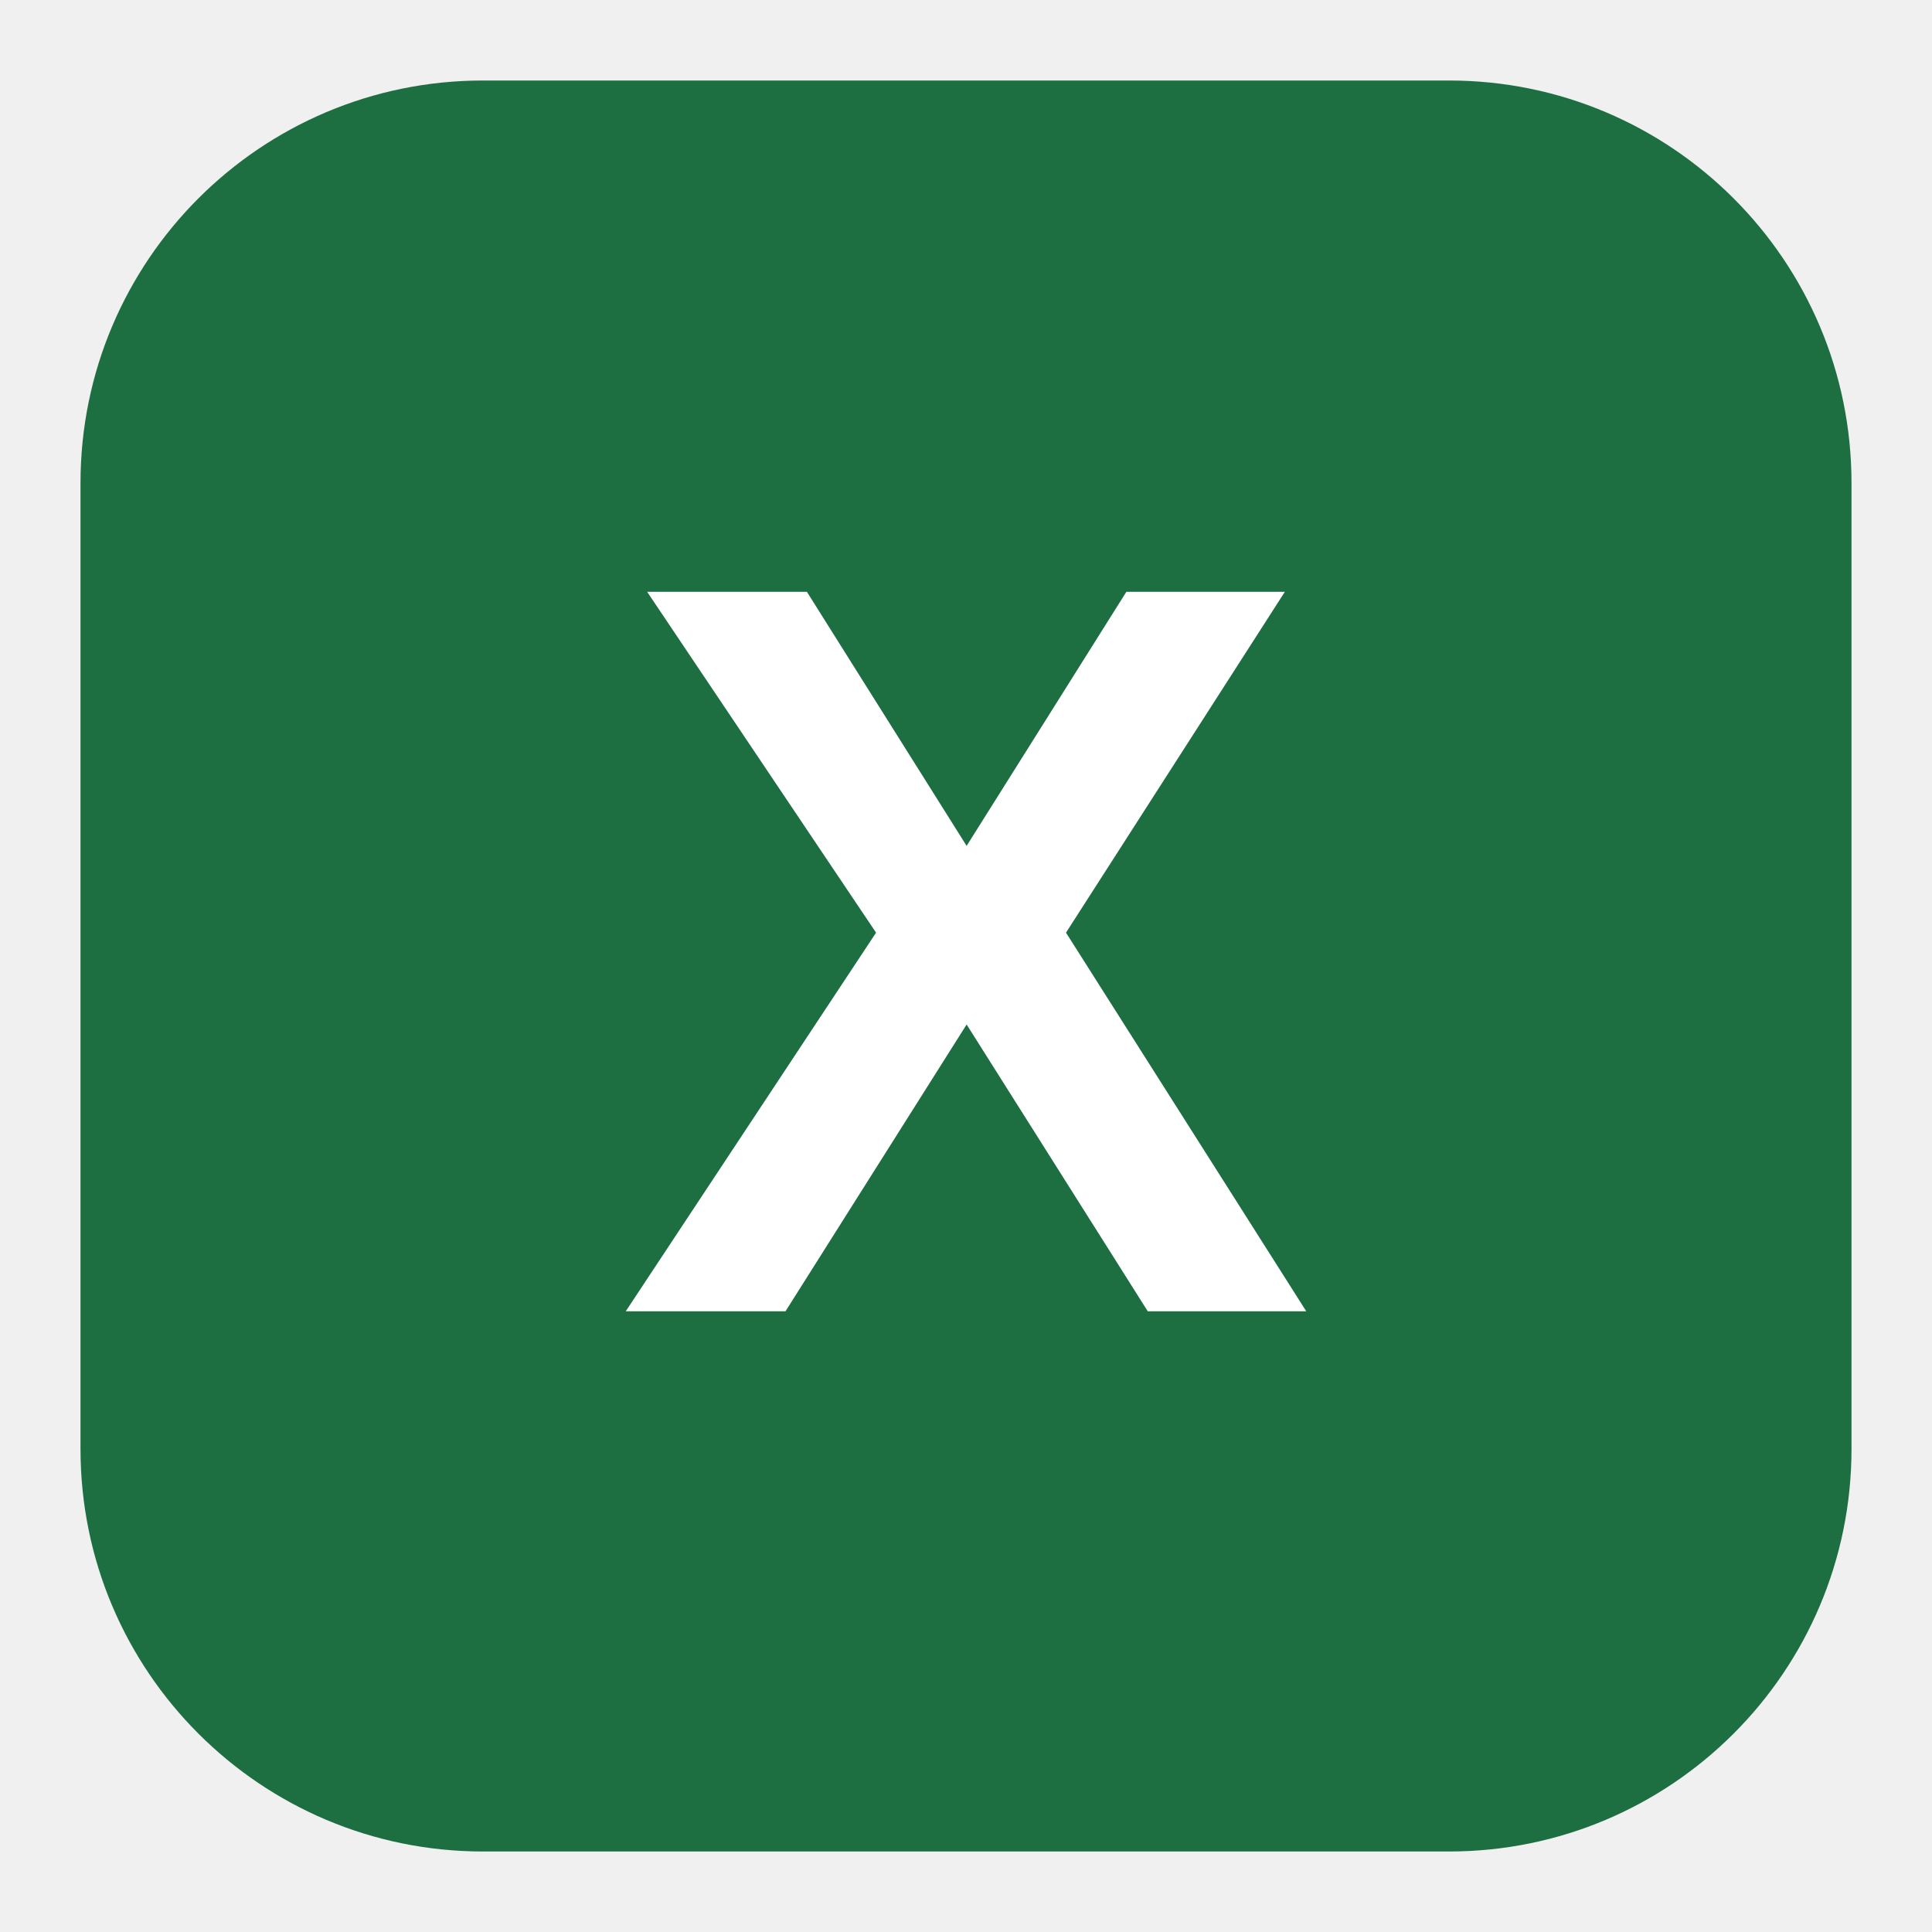
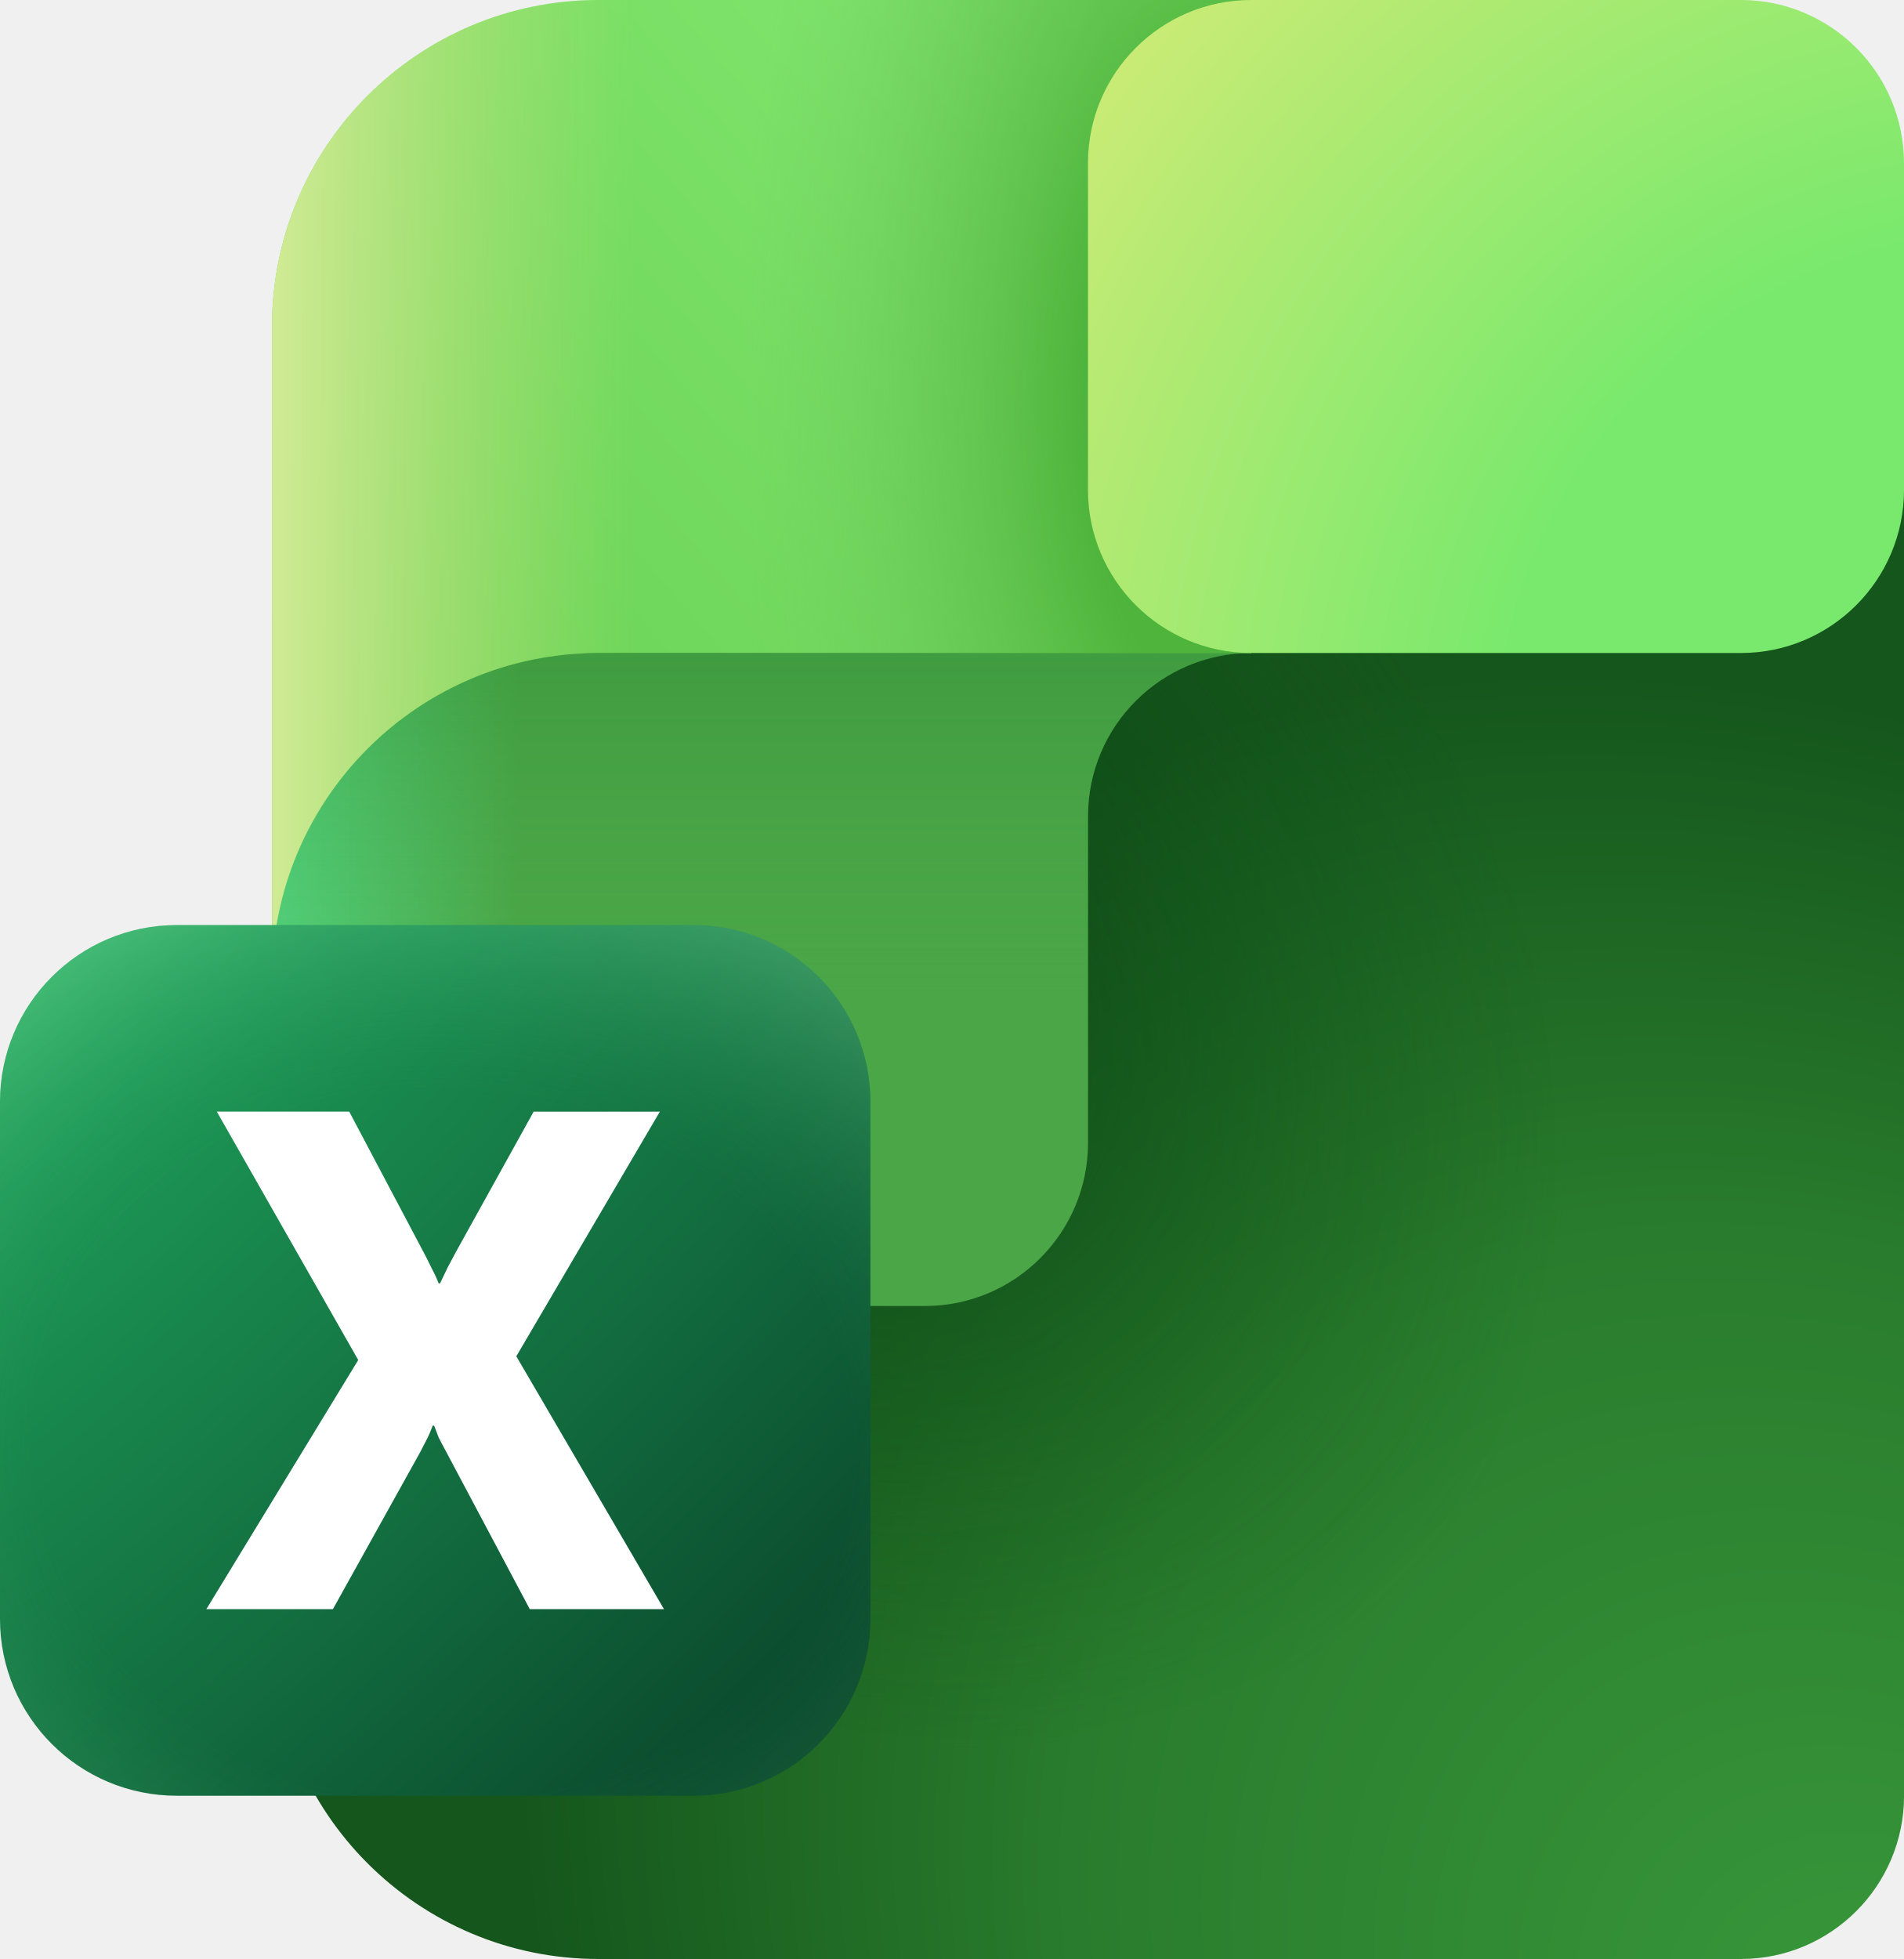
- <svg xmlns="http://www.w3.org/2000/svg" viewBox="0 0 24 24">
-   <rect x="1" y="1" width="22" height="22" rx="5" fill="#1D6F42" />
-   <text x="12" y="12.6" text-anchor="middle" dominant-baseline="middle" font-family="Arial, Helvetica, sans-serif" font-weight="700" font-size="13" fill="#ffffff">X</text>
+ <svg xmlns="http://www.w3.org/2000/svg" data-name="Слой 1" viewBox="0 0 486 500">
+   <defs>
+     <radialGradient id="a" cx="-746.66" cy="781.44" r="13.89" data-name="Безымянный градиент" fx="-746.66" fy="781.44" gradientTransform="matrix(-28.32596 -29.80763 -23.11916 21.97986 -2596.39 -38900.31)" gradientUnits="userSpaceOnUse">
+       <stop offset=".06" stop-color="#379539" />
+       <stop offset=".42" stop-color="#297c2d" />
+       <stop offset=".7" stop-color="#15561c" />
+     </radialGradient>
+     <radialGradient id="b" cx="-773.19" cy="771.25" r="13.89" data-name="Безымянный градиент 2" fx="-773.19" fy="771.25" gradientTransform="matrix(-11.97612 -11.58137 -8.95853 9.26806 -2155.12 -15858.88)" gradientUnits="userSpaceOnUse">
+       <stop offset="0" stop-color="#073b10" />
+       <stop offset=".99" stop-color="#084a13" stop-opacity="0" />
+     </radialGradient>
+     <radialGradient id="f" cx="-824.11" cy="810.99" r="13.89" data-name="Безымянный градиент 6" fx="-824.11" fy="810.99" gradientTransform="matrix(-9.02 0 0 19.09 -7120.4 -15378.69)" gradientUnits="userSpaceOnUse">
+       <stop offset=".29" stop-color="#4eb43b" />
+       <stop offset="1" stop-color="#72cc61" stop-opacity="0" />
+     </radialGradient>
+     <radialGradient id="h" cx="-769.14" cy="808.9" r="13.89" data-name="Безымянный градиент 8" fx="-769.14" fy="808.9" gradientTransform="matrix(-16.9077 -13.68182 13.64112 -16.86345 -23523.37 3309.71)" gradientUnits="userSpaceOnUse">
+       <stop offset=".44" stop-color="#79e96d" />
+       <stop offset="1" stop-color="#d0eb76" />
+     </radialGradient>
+     <radialGradient id="i" cx="-675.64" cy="793.28" r="13.89" data-name="Безымянный градиент 9" fx="-675.64" fy="793.28" gradientTransform="matrix(15.99196 15.99755 45.54153 -45.54797 -25315.85 47178.18)" gradientUnits="userSpaceOnUse">
+       <stop offset="0" stop-color="#20a85e" />
+       <stop offset=".94" stop-color="#09442a" />
+     </radialGradient>
+     <radialGradient id="j" cx="-657.62" cy="853.99" r="13.89" data-name="Безымянный градиент 10" fx="-657.62" fy="853.99" gradientTransform="matrix(0 11.2 12.9 0 -10902.85 7734.8)" gradientUnits="userSpaceOnUse">
+       <stop offset=".58" stop-color="#33a662" stop-opacity="0" />
+       <stop offset=".97" stop-color="#98f0b0" />
+     </radialGradient>
+     <linearGradient id="c" x1="69.43" x2="260.84" y1="210.33" y2="210.33" data-name="Безымянный градиент 3" gradientTransform="matrix(1 0 0 -1 0 502)" gradientUnits="userSpaceOnUse">
+       <stop offset="0" stop-color="#52d17c" />
+       <stop offset=".33" stop-color="#4aa647" />
+     </linearGradient>
+     <linearGradient id="d" x1="194.4" x2="194.4" y1="335.33" y2="161.68" data-name="Безымянный градиент 4" gradientTransform="matrix(1 0 0 -1 0 502)" gradientUnits="userSpaceOnUse">
+       <stop offset="0" stop-color="#29852f" />
+       <stop offset=".5" stop-color="#4aa647" stop-opacity="0" />
+     </linearGradient>
+     <linearGradient id="e" x1="80.49" x2="311.45" y1="297.22" y2="497.54" data-name="Безымянный градиент 5" gradientTransform="matrix(1 0 0 -1 0 502)" gradientUnits="userSpaceOnUse">
+       <stop offset="0" stop-color="#66d052" />
+       <stop offset="1" stop-color="#85e972" />
+     </linearGradient>
+     <linearGradient id="g" x1="182.11" x2="69.43" y1="377" y2="377" data-name="Безымянный градиент 7" gradientTransform="matrix(1 0 0 -1 0 502)" gradientUnits="userSpaceOnUse">
+       <stop offset=".18" stop-color="#c0e075" stop-opacity="0" />
+       <stop offset="1" stop-color="#d1eb95" />
+     </linearGradient>
+   </defs>
+   <path d="M69.43 159.72c0-34.52 27.98-62.5 62.49-62.5h354.09v361.11c0 23.01-18.65 41.67-41.66 41.67H152.74c-46.01 0-83.31-37.31-83.31-83.33V159.72Z" style="fill:url(#a)" />
+   <path d="M69.43 159.72c0-34.52 27.98-62.5 62.49-62.5h354.09v361.11c0 23.01-18.65 41.67-41.66 41.67H152.74c-46.01 0-83.31-37.31-83.31-83.33V159.72Z" style="fill:url(#b);fill-opacity:.7" />
+   <path d="M69.43 229.17c0-34.52 27.98-62.5 62.49-62.5h187.46c-23.01 0-41.66 18.66-41.66 41.67v83.33c0 23.01-18.65 41.67-41.66 41.67h-83.31c-46.01 0-83.31 37.31-83.31 83.33v-187.5Z" style="fill:url(#c)" />
+   <path d="M69.43 229.17c0-34.52 27.98-62.5 62.49-62.5h187.46c-23.01 0-41.66 18.66-41.66 41.67v83.33c0 23.01-18.65 41.67-41.66 41.67h-83.31c-46.01 0-83.31 37.31-83.31 83.33v-187.5Z" style="fill:url(#d);fill-opacity:.3" />
+   <path d="M69.43 83.33C69.43 37.31 106.73 0 152.74 0h166.63v166.67H152.74c-46.01 0-83.31 37.31-83.31 83.33V83.33Z" style="fill:url(#e)" />
+   <path d="M69.43 83.33C69.43 37.31 106.73 0 152.74 0h166.63v166.67H152.74c-46.01 0-83.31 37.31-83.31 83.33V83.33Z" style="fill:url(#f)" />
+   <path d="M69.43 83.33C69.43 37.31 106.73 0 152.74 0h166.63v166.67H152.74c-46.01 0-83.31 37.31-83.31 83.33V83.33Z" style="fill:url(#g)" />
+   <rect width="208.29" height="166.67" x="277.71" rx="41.66" ry="41.66" style="fill:url(#h)" />
+   <rect width="222.17" height="222.22" y="236.11" rx="45.13" ry="45.13" style="fill:url(#i)" />
+   <rect width="222.17" height="222.22" y="236.11" rx="45.13" ry="45.13" style="fill-opacity:.3;fill:url(#j)" />
+   <path d="M169.48 410.71h-34.25l-21.5-40.47c-.77-1.42-1.36-2.54-1.77-3.37-.35-.88-.74-1.89-1.15-3.01h-.35c-.53 1.42-1.03 2.57-1.5 3.45-.47.89-1.03 1.98-1.68 3.28l-22.3 40.11h-32.3l38.76-63.58-36.1-63.4h33.8l19.11 36.13c.77 1.48 1.42 2.78 1.95 3.9.59 1.06 1.18 2.33 1.77 3.81h.35l1.95-4.07c.53-1 1.24-2.33 2.12-3.98l19.82-35.77h32.21l-36.63 62.43 37.7 64.55Z" style="fill:#fff" />
</svg>
